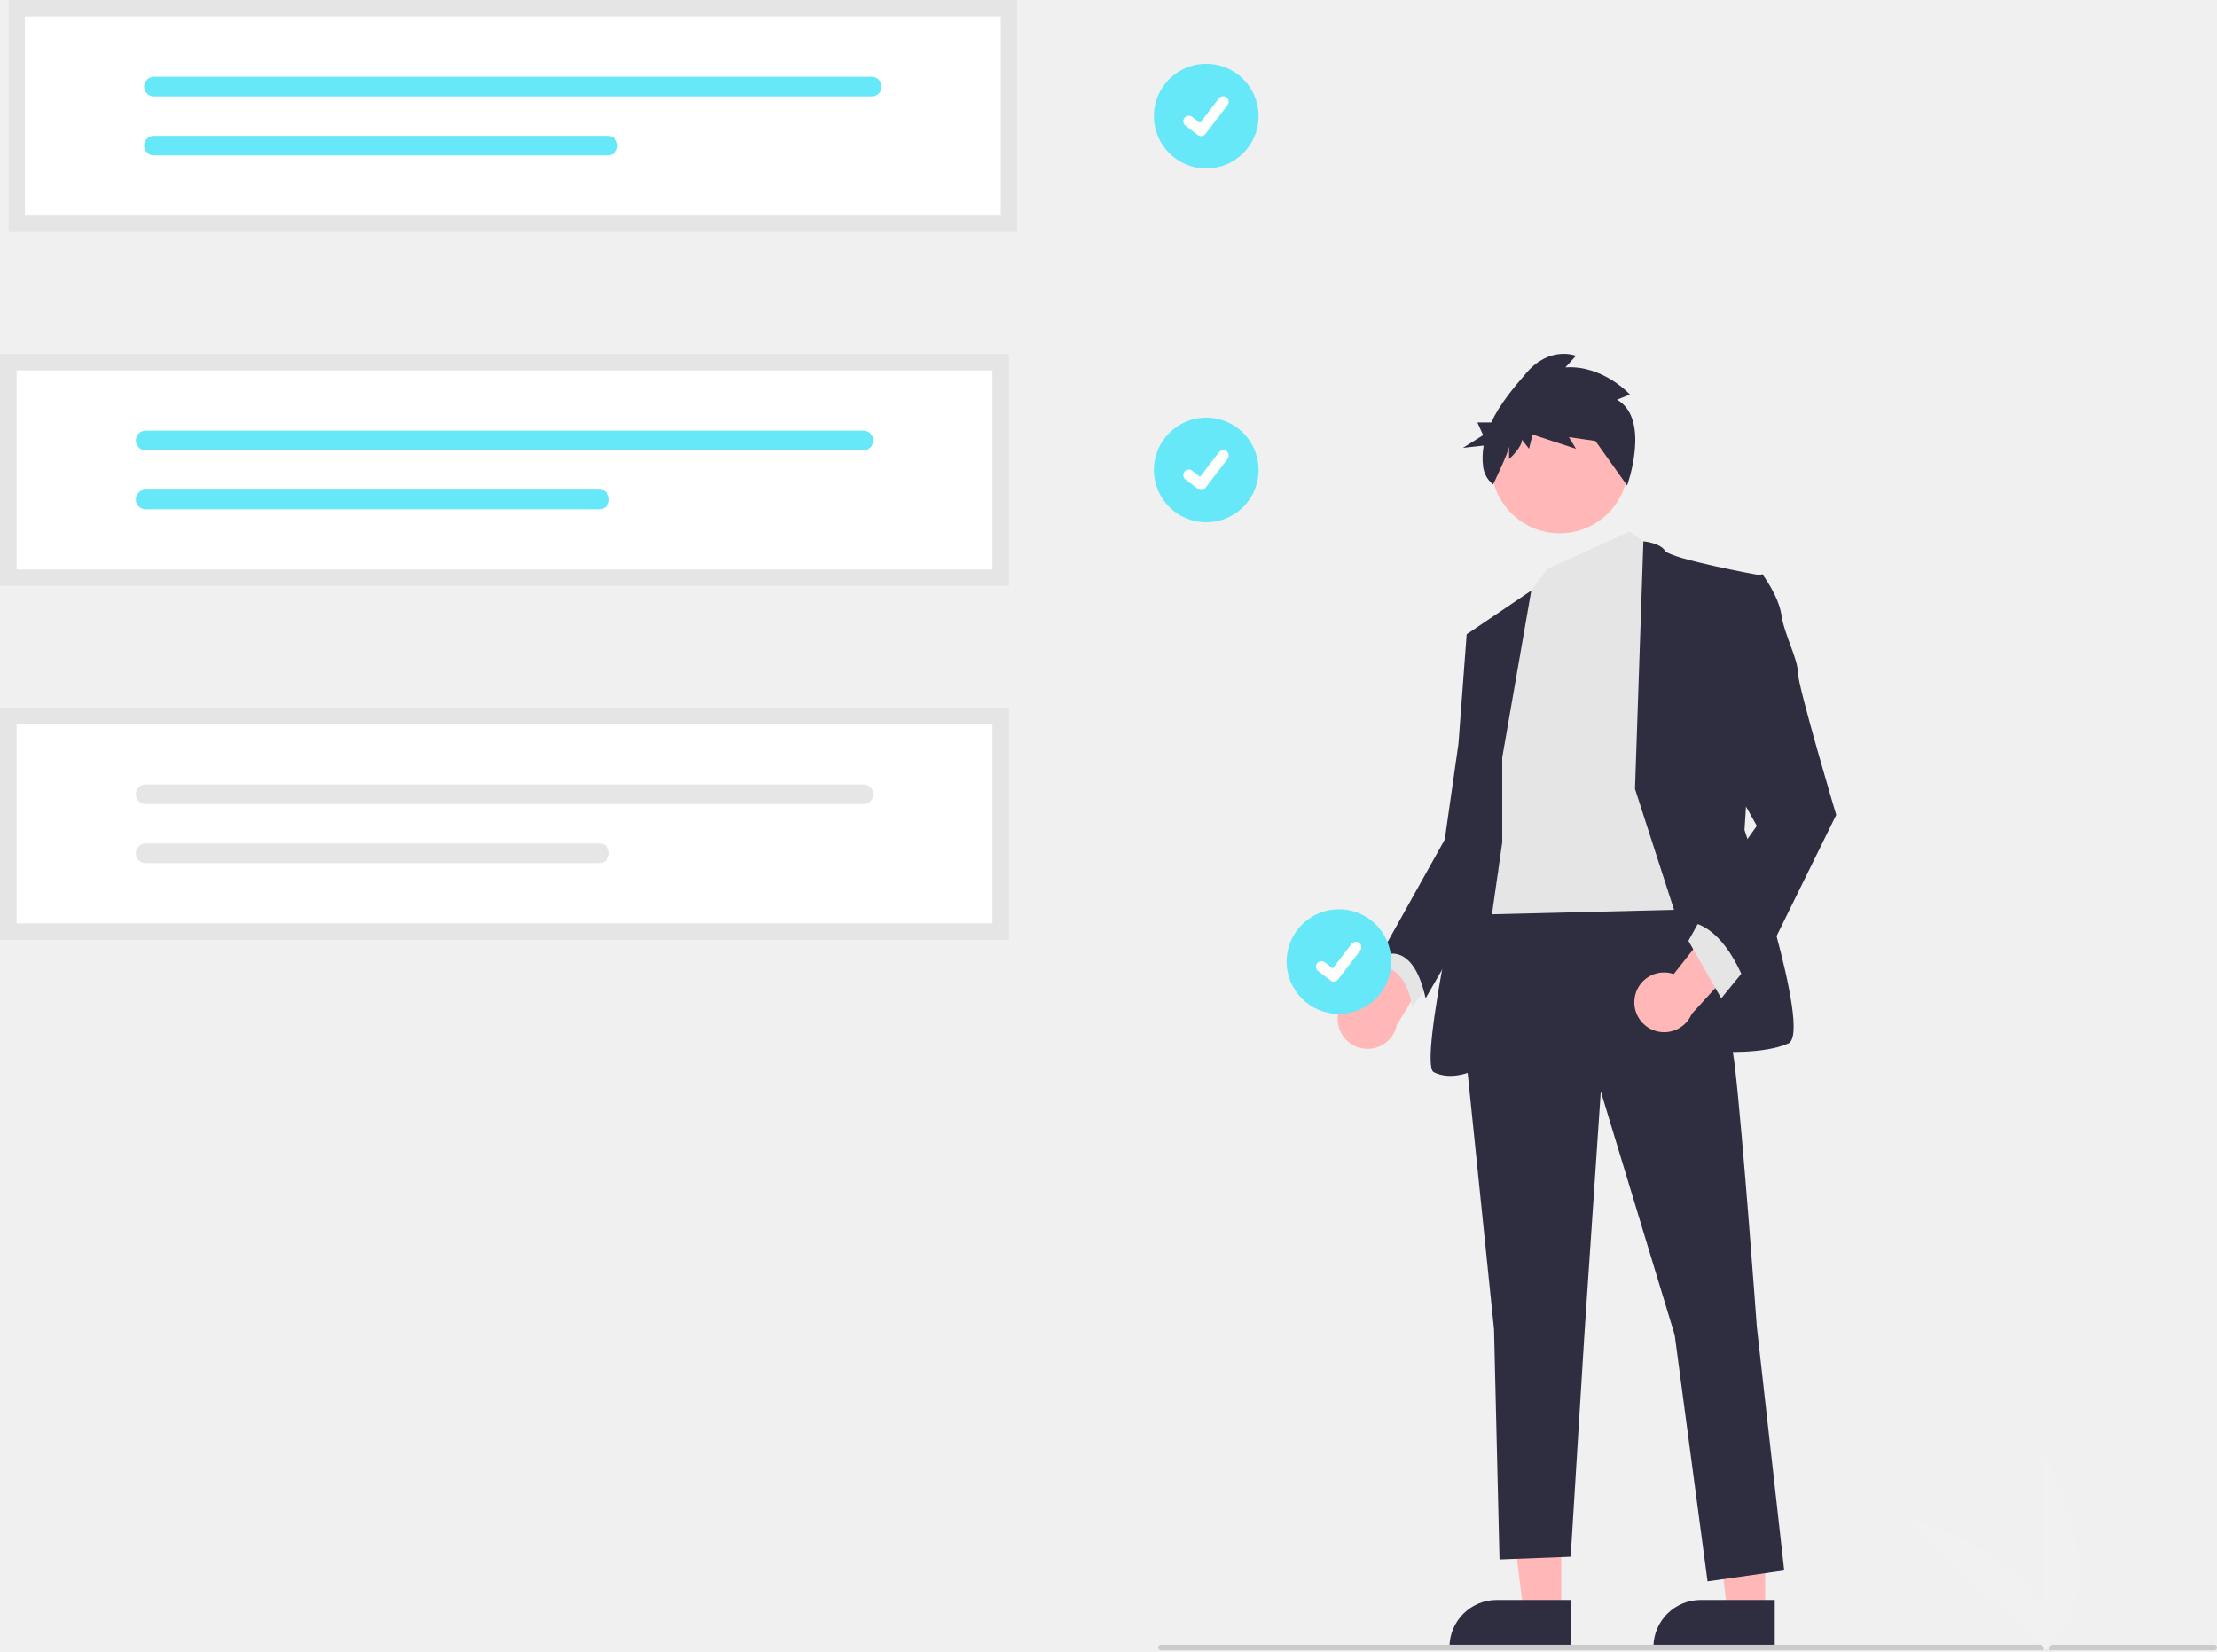
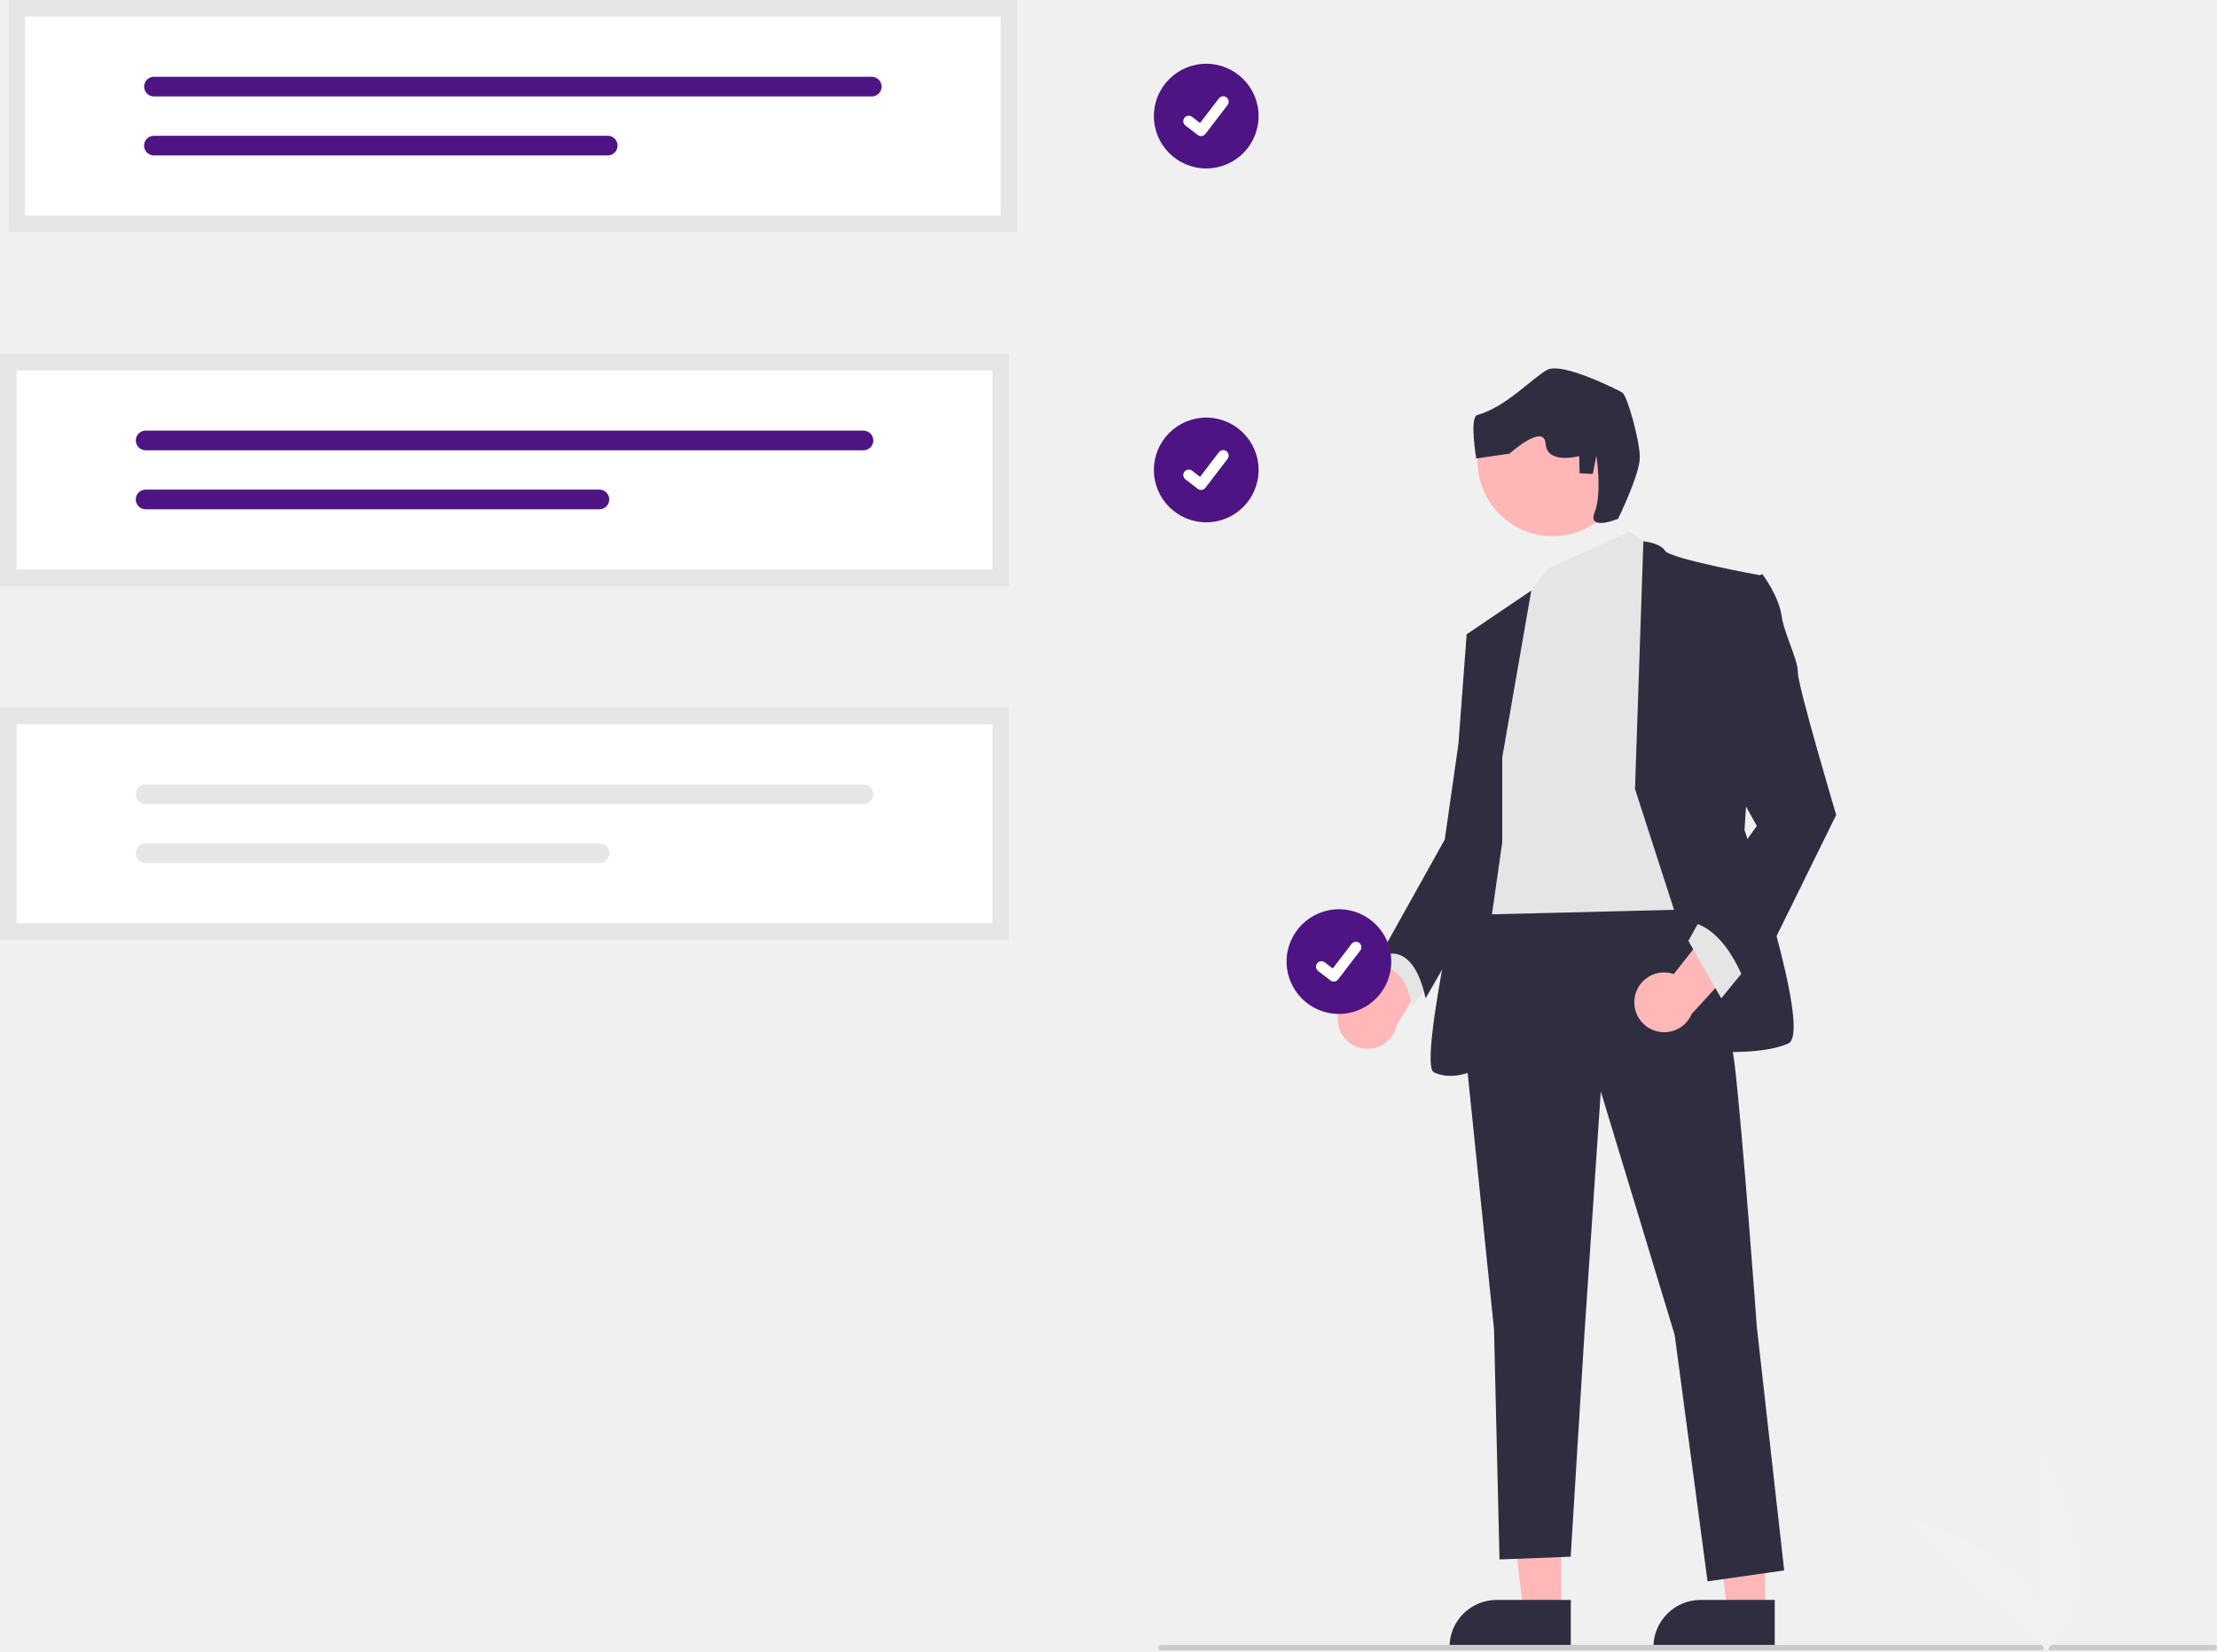
- <svg xmlns="http://www.w3.org/2000/svg" id="a644d002-dee1-4c60-b6d8-14071a55f848" data-name="Layer 1" width="801.921" height="597.457" viewBox="0 0 801.921 597.457">
-   <circle id="a21b076b-2a02-49a5-bb32-17a8ec3aa4f0" data-name="Ellipse 44" cx="436.314" cy="42" r="18.934" fill="#67e8f9" />
-   <path id="e6e13b85-c0f0-465c-a6f6-5f502d6349d1" data-name="Path 395" d="M633.477,200.494a1.964,1.964,0,0,1-1.181-.393l-.021-.016-4.45-3.404A1.977,1.977,0,0,1,630.231,193.543l2.882,2.21,6.811-8.885a1.977,1.977,0,0,1,2.771-.366l.001 0-.042.059.043-.059a1.979,1.979,0,0,1,.366,2.772l-8.011,10.447a1.978,1.978,0,0,1-1.573.771Z" transform="translate(-199.0394 -151.2713)" fill="#fff" />
-   <circle id="a589868e-34c5-408c-9ae2-7552629e8089" data-name="Ellipse 44" cx="436.314" cy="170" r="18.934" fill="#67e8f9" />
-   <path id="e165961b-e395-421d-ab84-b3c9bf16c3b4" data-name="Path 395" d="M633.477,328.494a1.964,1.964,0,0,1-1.181-.393l-.021-.016-4.45-3.404A1.977,1.977,0,1,1,630.231,321.543l2.882,2.21,6.811-8.885a1.977,1.977,0,0,1,2.771-.366l.001 0-.042.059.043-.059a1.979,1.979,0,0,1,.366,2.772l-8.011,10.447a1.978,1.978,0,0,1-1.573.771Z" transform="translate(-199.0394 -151.2713)" fill="#fff" />
-   <path d="M682.904,520.23a10.746,10.746,0,0,1,12.209-11.065l17.341-34.022,9.799,17.256-17.97,29.663a10.804,10.804,0,0,1-21.379-1.831Z" transform="translate(-199.0394 -151.2713)" fill="#ffb7b7" />
+ <svg xmlns="http://www.w3.org/2000/svg" width="801.921" height="597.457" viewBox="0 0 801.921 597.457">
+   <circle id="b" cx="436.314" cy="42" r="18.934" fill="#4e1483" />
+   <path id="c-231" d="M434.438,49.223c-.426,.001-.841-.137-1.181-.393l-.021-.016-4.45-3.404c-.867-.664-1.031-1.906-.366-2.772,.664-.867,1.906-1.031,2.772-.366h0l2.882,2.21,6.811-8.885c.664-.866,1.905-1.03,2.771-.366l0,0,.001,0-.042,.059,.043-.059c.865,.665,1.029,1.905,.366,2.772l-8.011,10.447c-.376,.488-.957,.773-1.573,.771l-.002,.002Z" fill="#fff" />
+   <circle id="d" cx="436.314" cy="170" r="18.934" fill="#4e1483" />
+   <path id="e-232" d="M434.438,177.223c-.426,.001-.841-.137-1.181-.393l-.021-.016-4.45-3.404c-.867-.664-1.031-1.906-.366-2.772s1.906-1.031,2.772-.366l2.882,2.21,6.811-8.885c.664-.866,1.905-1.03,2.771-.366l0,0,.001,0-.042,.059,.043-.059c.865,.665,1.029,1.905,.366,2.772l-8.011,10.447c-.376,.488-.957,.773-1.573,.771l-.002,.002Z" fill="#fff" />
+   <path d="M483.864,368.959c-.232-5.93,4.387-10.926,10.317-11.158,.632-.025,1.266,.006,1.892,.093l17.341-34.022,9.799,17.256-17.97,29.663c-1.206,5.844-6.921,9.603-12.765,8.397-4.89-1.009-8.451-5.238-8.614-10.228l0-0Z" fill="#ffb7b7" />
  <polygon points="564.71 583.194 551.101 583.193 544.627 530.702 564.712 530.703 564.71 583.194" fill="#ffb7b7" />
-   <path d="M767.22,747.657l-43.88-.002v-.555a17.08,17.08,0,0,1,17.08-17.079h.001l26.801.001Z" transform="translate(-199.0394 -151.2713)" fill="#2f2e41" />
+   <path d="M568.18,596.385l-43.88-.002v-.555c.001-9.432,7.647-17.079,17.08-17.079h.001l26.801,.001-.001,17.635Z" fill="#2f2e41" />
  <polygon points="638.483 583.194 624.874 583.193 618.4 530.702 638.485 530.703 638.483 583.194" fill="#ffb7b7" />
-   <path d="M840.993,747.657l-43.881-.002v-.555a17.08,17.08,0,0,1,17.08-17.079h.001l26.801.001Z" transform="translate(-199.0394 -151.2713)" fill="#2f2e41" />
-   <path d="M703.806,490.62l-5.941,9.902s9.902,0,11.882,14.852l7.921-9.902Z" transform="translate(-199.0394 -151.2713)" fill="#e5e5e5" />
-   <path d="M807.772,469.827s15.842,41.586,18.813,67.33,7.921,94.064,7.921,94.064l9.902,88.123-27.724,3.961-11.882-89.113-26.734-88.123-5.941,88.123-4.951,80.202-25.744.99-1.98-83.173-10.892-105.946,5.941-50.498Z" transform="translate(-199.0394 -151.2713)" fill="#2f2e41" />
-   <circle cx="564.176" cy="168.164" r="24.754" fill="#ffb7b7" />
+   <path d="M641.953,596.385l-43.88-.002v-.555c.001-9.432,7.647-17.079,17.08-17.079h.001l26.801,.001-.001,17.635Z" fill="#2f2e41" />
+   <path d="M504.767,339.349l-5.941,9.902s9.901,0,11.882,14.852l7.921-9.901-13.862-14.852Z" fill="#e5e5e5" />
+   <path d="M608.732,318.556s15.842,41.586,18.813,67.33c2.97,25.744,7.921,94.064,7.921,94.064l9.902,88.123-27.724,3.961-11.882-89.113-26.734-88.123-5.941,88.123-4.951,80.202-25.744,.99-1.98-83.173-10.892-105.946,5.941-50.498,73.271-5.941Z" fill="#2f2e41" />
  <polygon points="589.424 192.312 599.326 199.242 612.198 328.952 531.996 330.932 542.888 240.829 552.789 215.085 559.936 205.636 589.424 192.312" fill="#e5e5e5" />
-   <path d="M790.444,436.657l3.03-89.567s5.882.454,7.862,3.424,34.655,8.911,34.655,8.911l-5.941,92.084s24.754,73.271,15.842,77.232-24.754,2.97-24.754,2.97Z" transform="translate(-199.0394 -151.2713)" fill="#2f2e41" />
-   <path d="M742.422,425.27l10.504-60.365L729.55,380.713,735.491,424.28l-4.951,29.704s-18.813,82.182-12.872,85.153,12.872,0,12.872,0L742.422,455.965Z" transform="translate(-199.0394 -151.2713)" fill="#2f2e41" />
-   <path d="M736.481,378.733,729.55,380.713l-2.97,39.606-4.951,34.655L697.865,497.551s11.882-7.921,16.833,14.852l26.171-45.564Z" transform="translate(-199.0394 -151.2713)" fill="#2f2e41" />
-   <path d="M783.938,295.851l4.668-1.869s-9.76-10.745-23.339-9.811l3.819-4.205s-9.336-3.737-17.823,6.073c-4.462,5.157-9.623,11.22-12.841,18.049h-4.999l2.086,4.594-7.302,4.594,7.495-.825a25.672,25.672,0,0,0-.203,7.62,9.859,9.859,0,0,0,3.61,6.45h0s5.789-11.983,5.789-13.851v4.672s4.668-4.205,4.668-7.008l2.546,3.27,1.273-5.139,15.701,5.139-2.546-4.205,9.76,1.402-3.819-5.139,15.111,21.221S796.244,302.858,783.938,295.851Z" transform="translate(-199.0394 -151.2713)" fill="#2f2e41" />
-   <path d="M790.339,512.11a10.746,10.746,0,0,1,14.125-8.485l23.616-30.009,6.262,18.83-23.386,25.61a10.804,10.804,0,0,1-20.617-5.946Z" transform="translate(-199.0394 -151.2713)" fill="#ffb7b7" />
+   <path d="M591.405,285.386l3.03-89.567s5.882,.453,7.862,3.424,34.655,8.911,34.655,8.911l-5.941,92.084s24.754,73.271,15.842,77.232-24.754,2.97-24.754,2.97l-30.695-95.054Z" fill="#2f2e41" />
+   <path d="M543.383,273.999l10.504-60.365-23.376,15.808,5.941,43.567-4.951,29.704s-18.813,82.182-12.872,85.153,12.872,0,12.872,0l11.882-83.173v-30.695Z" fill="#2f2e41" />
+   <path d="M537.442,227.462l-6.931,1.98-2.97,39.606-4.951,34.655-23.764,42.576s11.882-7.921,16.833,14.852l26.171-45.564-4.387-88.106Z" fill="#2f2e41" />
+   <path d="M591.299,360.839c.923-5.862,6.424-9.866,12.287-8.943,.625,.098,1.24,.252,1.838,.459l23.616-30.009,6.262,18.83-23.386,25.61c-2.318,5.498-8.654,8.077-14.152,5.759-4.601-1.939-7.273-6.779-6.465-11.705Z" fill="#ffb7b7" />
  <polygon points="631.506 350.24 622.595 361.132 610.713 340.339 615.663 331.428 631.506 350.24" fill="#e5e5e5" />
-   <path d="M828.565,362.891l7.921-3.961s5.941,7.921,6.931,14.852,5.941,15.842,5.941,20.793,13.862,51.488,13.862,51.488L831.535,510.423s-6.931-23.764-21.783-25.744l24.754-34.655-13.862-24.754Z" transform="translate(-199.0394 -151.2713)" fill="#2f2e41" />
-   <path d="M999.961,748.267h-381a1,1,0,0,1,0-2h381a1,1,0,0,1,0,2Z" transform="translate(-199.0394 -151.2713)" fill="#cbcbcb" />
-   <path d="M564.039,363.271h-365v-84h365Z" transform="translate(-199.0394 -151.2713)" fill="#fff" />
-   <path d="M251.717,307.046a3.556,3.556,0,0,0,0,7.113H511.377a3.556,3.556,0,0,0,0-7.113Z" transform="translate(-199.0394 -151.2713)" fill="#67e8f9" />
-   <path d="M251.717,328.384a3.556,3.556,0,0,0-.015,7.113H415.862a3.556,3.556,0,1,0,0-7.113Z" transform="translate(-199.0394 -151.2713)" fill="#67e8f9" />
-   <path d="M564.039,363.271h-365v-84h365Zm-359-6h353v-72h-353Z" transform="translate(-199.0394 -151.2713)" fill="#e5e5e5" />
-   <path d="M564.039,491.271h-365v-84h365Z" transform="translate(-199.0394 -151.2713)" fill="#fff" />
-   <path d="M251.717,435.046a3.556,3.556,0,0,0,0,7.113H511.377a3.556,3.556,0,0,0,0-7.113Z" transform="translate(-199.0394 -151.2713)" fill="#e6e6e6" />
-   <path d="M251.717,456.384a3.556,3.556,0,0,0-.015,7.113H415.862a3.556,3.556,0,1,0,0-7.113Z" transform="translate(-199.0394 -151.2713)" fill="#e6e6e6" />
-   <path d="M564.039,491.271h-365v-84h365Zm-359-6h353v-72h-353Z" transform="translate(-199.0394 -151.2713)" fill="#e5e5e5" />
-   <path d="M567.039,235.271h-365v-84h365Z" transform="translate(-199.0394 -151.2713)" fill="#fff" />
-   <path d="M254.717,179.046a3.556,3.556,0,0,0,0,7.113H514.377a3.556,3.556,0,0,0,0-7.113Z" transform="translate(-199.0394 -151.2713)" fill="#67e8f9" />
-   <path d="M254.717,200.384a3.556,3.556,0,0,0-.015,7.113H418.862a3.556,3.556,0,1,0,0-7.113Z" transform="translate(-199.0394 -151.2713)" fill="#67e8f9" />
-   <path d="M567.039,235.271h-365v-84h365Zm-359-6h353v-72h-353Z" transform="translate(-199.0394 -151.2713)" fill="#e5e5e5" />
-   <path d="M938.287,748.729v-72.34S966.479,727.675,938.287,748.729Z" transform="translate(-199.0394 -151.2713)" fill="#f1f1f1" />
-   <path d="M940.029,748.716l-53.29-48.921S943.584,713.71,940.029,748.716Z" transform="translate(-199.0394 -151.2713)" fill="#f1f1f1" />
-   <circle id="b5ebad9a-150e-4d35-a0fa-e0e6655123db" data-name="Ellipse 44" cx="484.314" cy="347.846" r="18.934" fill="#67e8f9" />
-   <path id="a3d97315-c3ee-404f-9bfd-8b2853817976" data-name="Path 395" d="M681.477,506.34a1.964,1.964,0,0,1-1.181-.393l-.021-.016-4.45-3.404a1.977,1.977,0,1,1,2.406-3.139l2.882,2.21,6.811-8.885a1.977,1.977,0,0,1,2.771-.366l.001 0-.042.059.043-.059a1.979,1.979,0,0,1,.366,2.772l-8.011,10.447a1.978,1.978,0,0,1-1.573.771Z" transform="translate(-199.0394 -151.2713)" fill="#fff" />
+   <path d="M629.526,211.619l7.921-3.961s5.941,7.921,6.931,14.852,5.941,15.842,5.941,20.793,13.862,51.488,13.862,51.488l-31.685,64.36s-6.931-23.764-21.783-25.744l24.754-34.655-13.862-24.754,7.921-62.379Z" fill="#2f2e41" />
+   <path d="M800.921,596.996H419.921c-.552,0-1-.448-1-1s.448-1,1-1h381c.552,0,1,.448,1,1s-.448,1-1,1Z" fill="#cbcbcb" />
+   <path d="M365,212H0v-84H365v84Z" fill="#fff" />
+   <path d="M52.678,155.774c-1.964,0-3.556,1.592-3.556,3.556s1.592,3.556,3.556,3.556H312.337c1.964,0,3.556-1.592,3.556-3.556s-1.592-3.556-3.556-3.556H52.678Z" fill="#4e1483" />
+   <path d="M52.678,177.113c-1.964-.004-3.56,1.585-3.564,3.549-.004,1.964,1.585,3.56,3.549,3.564H216.822c1.964,0,3.556-1.592,3.556-3.556s-1.592-3.556-3.556-3.556H52.678Z" fill="#4e1483" />
+   <path d="M365,212H0v-84H365v84ZM6,206H359v-72H6v72Z" fill="#e5e5e5" />
+   <path d="M365,340H0v-84H365v84Z" fill="#fff" />
+   <path d="M52.678,283.774c-1.964,0-3.556,1.592-3.556,3.556s1.592,3.556,3.556,3.556H312.337c1.964,0,3.556-1.592,3.556-3.556s-1.592-3.556-3.556-3.556H52.678Z" fill="#e6e6e6" />
+   <path d="M52.678,305.113c-1.964-.004-3.56,1.585-3.564,3.549-.004,1.964,1.585,3.56,3.549,3.564H216.822c1.964,0,3.556-1.592,3.556-3.556s-1.592-3.556-3.556-3.556H52.678Z" fill="#e6e6e6" />
+   <path d="M365,340H0v-84H365v84ZM6,334H359v-72H6v72Z" fill="#e5e5e5" />
+   <path d="M368,84H3V0H368V84Z" fill="#fff" />
+   <path d="M55.678,27.774c-1.964,.004-3.554,1.599-3.55,3.563,.004,1.959,1.591,3.546,3.55,3.55H315.337c1.964-.004,3.554-1.599,3.55-3.563-.004-1.959-1.591-3.546-3.55-3.55H55.678Z" fill="#4e1483" />
+   <path d="M55.678,49.113c-1.964-.004-3.56,1.585-3.564,3.549s1.585,3.56,3.549,3.564H219.822c1.964,.004,3.559-1.586,3.563-3.55,.004-1.964-1.586-3.559-3.55-3.563-.004-0-.009-0-.013,0H55.678Z" fill="#4e1483" />
+   <path d="M368,84H3V0H368V84ZM9,78H362V6H9V78Z" fill="#e5e5e5" />
+   <path d="M739.248,597.457v-72.34s28.192,51.286,0,72.34Z" fill="#f1f1f1" />
+   <path d="M740.99,597.445l-53.29-48.921s56.845,13.916,53.29,48.921Z" fill="#f1f1f1" />
+   <circle id="f" cx="484.314" cy="347.846" r="18.934" fill="#4e1483" />
+   <path id="g-233" d="M482.438,355.068c-.426,.001-.841-.137-1.181-.393l-.021-.016-4.45-3.404c-.867-.664-1.031-1.906-.366-2.772,.664-.867,1.906-1.031,2.772-.366h0l2.882,2.21,6.811-8.885c.664-.866,1.905-1.03,2.771-.366h0l.001,0-.042,.059,.043-.059c.865,.665,1.029,1.905,.366,2.772l-8.011,10.447c-.376,.488-.957,.773-1.573,.771l-.002,.002Z" fill="#fff" />
+   <circle cx="561.587" cy="166.85" r="27.103" fill="#ffb6b6" />
+   <path d="M585.262,187.674s8.027-16.258,7.884-22.464c-.143-6.207-4.529-22.178-6.38-23.232s-21.81-11.187-27.219-8.14-14.928,13.468-25.195,16.288c-2.904,.797-.369,15.716-.369,15.716l12.014-1.738s12.526-11.247,13.068-3.589c.542,7.659,12.157,4.469,12.157,4.469l.143,6.207,4.755,.256,1.309-6.605s2.137,13.466-.624,20.471,8.456,2.362,8.456,2.362Z" fill="#2f2e41" />
</svg>
